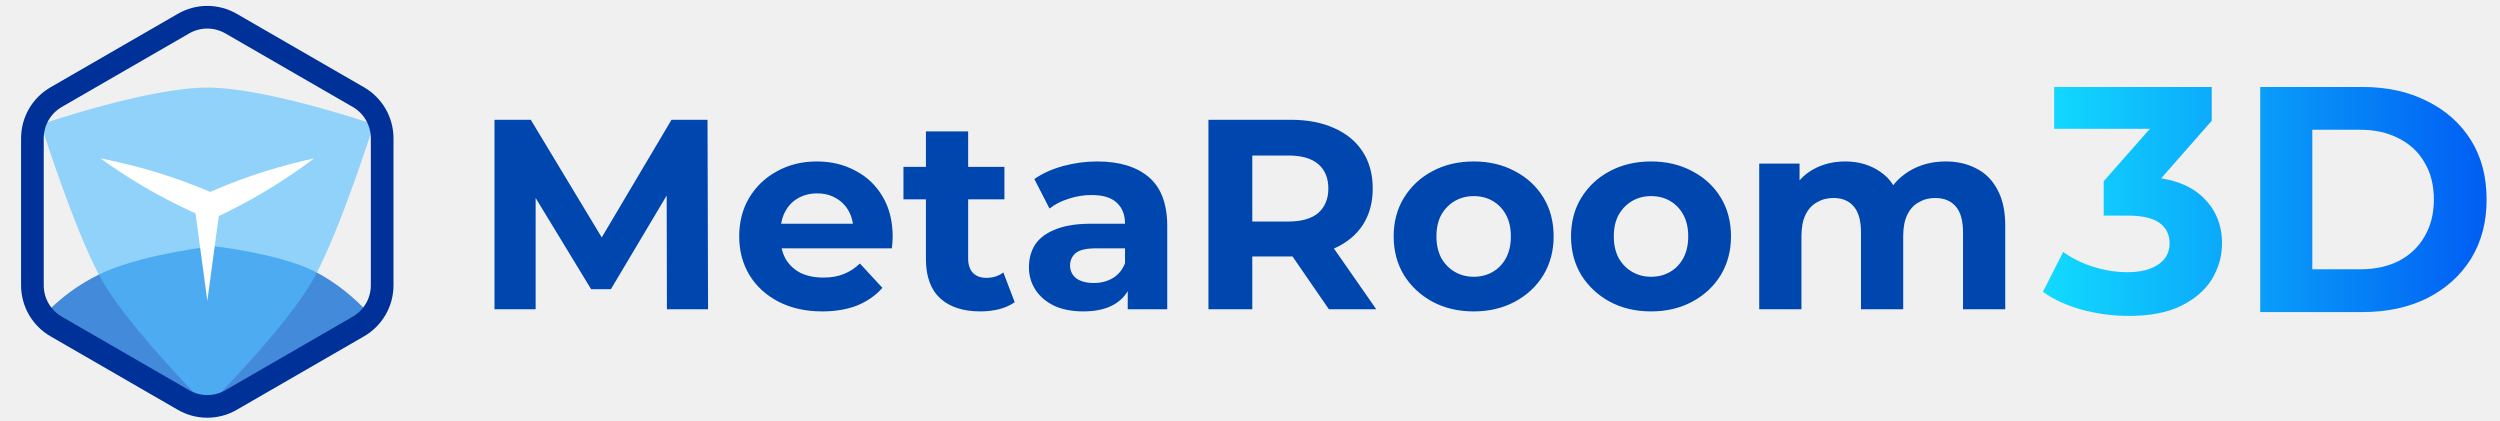
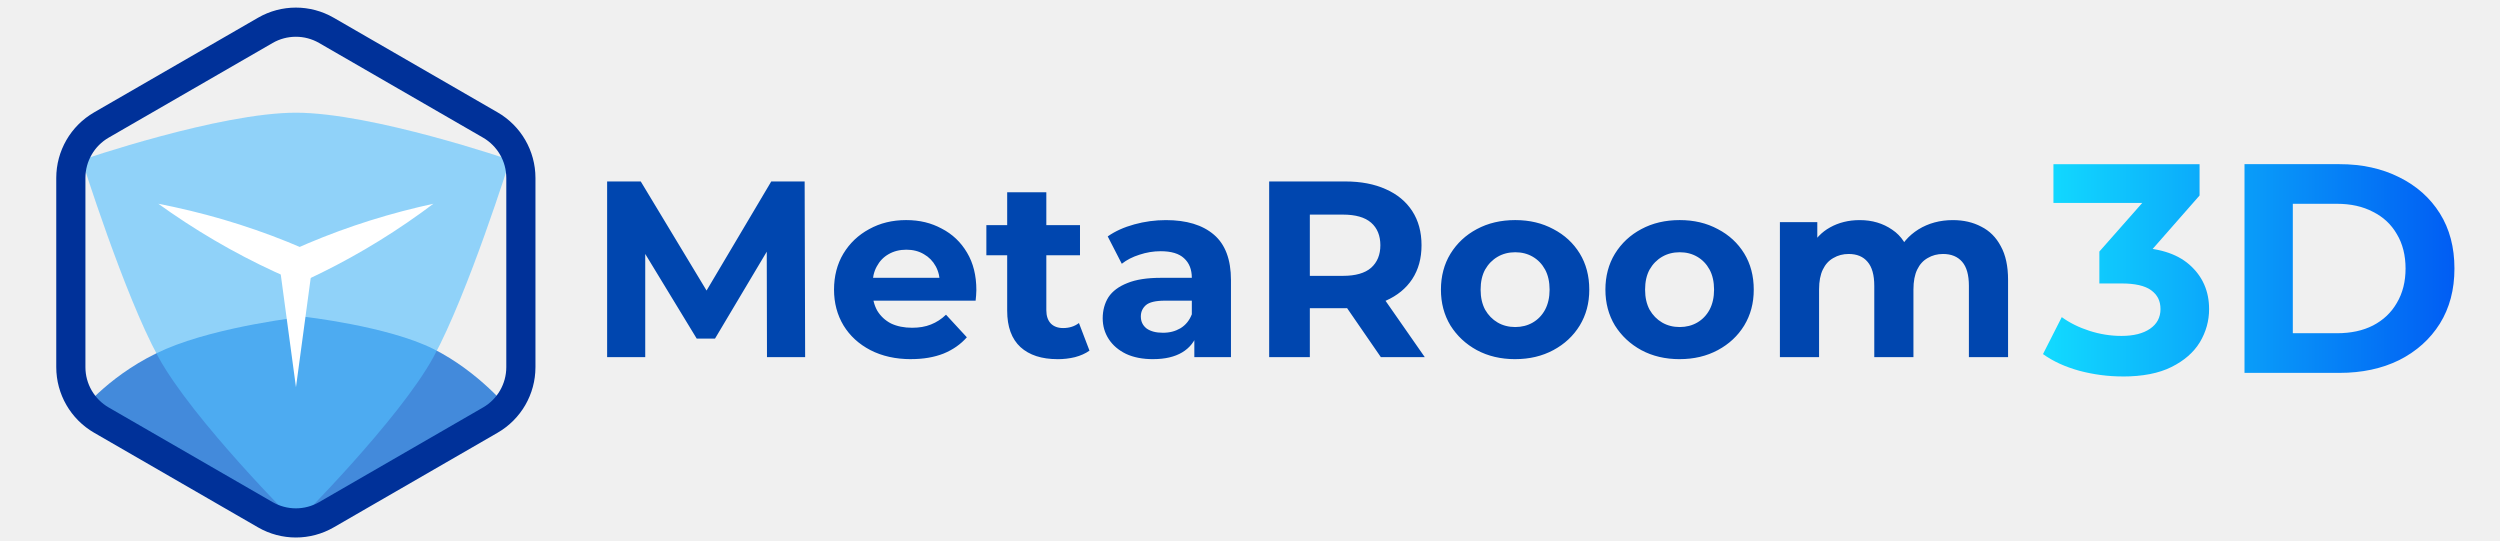
- <svg xmlns="http://www.w3.org/2000/svg" width="1434" height="241" viewBox="0 0 1434 241" fill="none">
-   <path d="M60.966 155.562C84.812 145.342 122.285 141.165 122.285 141.165C122.285 141.165 159.759 145.342 180.198 155.562C200.638 165.782 214.265 182.813 214.265 182.813L122.285 233.903L23.492 182.813C23.492 182.813 37.119 165.782 60.966 155.562Z" fill="#0063D3" fill-opacity="0.72" />
-   <path d="M118.924 50.242C153.006 50.242 214.356 71.315 214.356 71.315C214.356 71.315 195.61 131.024 180.273 159.122C164.958 187.18 119.056 232.969 118.924 233.102C118.831 233.009 72.897 187.192 57.575 159.122C42.238 131.024 23.492 71.315 23.492 71.315C23.492 71.315 84.841 50.242 118.924 50.242Z" fill="#54C0FF" fill-opacity="0.61" />
-   <path d="M105.269 13.535C113.701 8.667 124.09 8.667 132.522 13.535L205.577 55.714C214.009 60.582 219.204 69.579 219.204 79.316V163.672C219.204 173.409 214.009 182.406 205.577 187.274L132.522 229.453C124.09 234.321 113.701 234.321 105.269 229.453L32.214 187.274C23.782 182.406 18.587 173.409 18.587 163.672V79.316C18.587 69.579 23.782 60.582 32.214 55.714L105.269 13.535Z" stroke="#003199" stroke-width="13" />
-   <path d="M57.569 90.835C59.428 92.172 61.296 93.487 63.175 94.779C80.081 106.408 97.774 116.216 116.255 124.201C116.745 124.413 117.235 124.623 117.726 124.832L120.683 126.129L123.697 124.769C141.476 116.522 158.473 106.565 174.687 94.897C176.538 93.565 178.378 92.211 180.208 90.835C180.208 90.835 180.208 90.835 180.208 90.835C177.97 91.32 175.742 91.827 173.525 92.357C154.095 96.996 135.448 103.346 117.584 111.407L123.554 111.344C123.066 111.13 122.576 110.917 122.087 110.705C103.606 102.719 84.338 96.556 64.283 92.215C62.054 91.732 59.816 91.272 57.569 90.835Z" fill="white" />
-   <path d="M126.275 118.089C121.374 118.089 116.473 118.089 111.572 118.089C111.695 118.997 111.817 119.906 111.94 120.814C114.145 137.166 116.351 153.518 118.556 169.87C118.679 170.778 118.801 171.687 118.924 172.595C118.924 172.595 118.924 172.595 118.924 172.595C119.046 171.687 119.169 170.778 119.291 169.87C121.497 153.518 123.702 137.166 125.907 120.814C126.03 119.906 126.152 118.997 126.275 118.089Z" fill="white" />
-   <path d="M283.647 177.38V68.702H304.451L350.717 145.398H339.694L385.183 68.702H405.832L406.143 177.38H382.544L382.389 104.877H386.736L350.406 165.892H339.073L301.967 104.877H307.246V177.38H283.647ZM471.672 178.622C462.15 178.622 453.766 176.759 446.521 173.033C439.379 169.307 433.842 164.236 429.909 157.818C425.976 151.298 424.009 143.897 424.009 135.617C424.009 127.233 425.924 119.833 429.753 113.416C433.686 106.895 439.017 101.823 445.745 98.201C452.472 94.475 460.08 92.612 468.567 92.612C476.744 92.612 484.092 94.371 490.613 97.89C497.237 101.306 502.464 106.274 506.294 112.795C510.123 119.212 512.038 126.923 512.038 135.927C512.038 136.859 511.986 137.946 511.883 139.188C511.779 140.326 511.676 141.413 511.572 142.448H443.726V128.32H498.842L489.526 132.512C489.526 128.165 488.646 124.387 486.887 121.178C485.127 117.97 482.695 115.486 479.59 113.726C476.485 111.863 472.862 110.932 468.722 110.932C464.582 110.932 460.908 111.863 457.699 113.726C454.594 115.486 452.162 118.021 450.402 121.334C448.643 124.542 447.763 128.372 447.763 132.822V136.548C447.763 141.103 448.746 145.139 450.713 148.658C452.783 152.074 455.629 154.713 459.252 156.576C462.978 158.336 467.325 159.216 472.293 159.216C476.744 159.216 480.625 158.543 483.937 157.197C487.353 155.852 490.458 153.833 493.252 151.142L506.138 165.115C502.309 169.462 497.496 172.826 491.7 175.207C485.904 177.484 479.228 178.622 471.672 178.622ZM562.319 178.622C552.486 178.622 544.827 176.138 539.341 171.17C533.855 166.099 531.113 158.595 531.113 148.658V75.378H555.332V148.348C555.332 151.867 556.264 154.61 558.127 156.576C559.99 158.439 562.526 159.371 565.734 159.371C569.564 159.371 572.824 158.336 575.515 156.266L582.036 173.344C579.552 175.103 576.55 176.449 573.031 177.38C569.616 178.208 566.045 178.622 562.319 178.622ZM518.226 114.347V95.717H576.136V114.347H518.226ZM646.866 177.38V161.079L645.313 157.508V128.32C645.313 123.145 643.709 119.108 640.5 116.21C637.395 113.312 632.582 111.863 626.061 111.863C621.611 111.863 617.212 112.588 612.865 114.037C608.621 115.382 604.999 117.245 601.997 119.626L593.303 102.703C597.857 99.495 603.343 97.01 609.76 95.251C616.177 93.491 622.698 92.612 629.322 92.612C642.053 92.612 651.937 95.613 658.975 101.616C666.014 107.619 669.533 116.986 669.533 129.717V177.38H646.866ZM621.404 178.622C614.883 178.622 609.294 177.536 604.636 175.362C599.979 173.085 596.408 170.032 593.924 166.202C591.44 162.372 590.198 158.077 590.198 153.316C590.198 148.348 591.388 144.001 593.769 140.275C596.253 136.548 600.134 133.65 605.413 131.58C610.691 129.407 617.574 128.32 626.061 128.32H648.263V142.448H628.701C623.008 142.448 619.075 143.38 616.901 145.243C614.831 147.106 613.796 149.435 613.796 152.229C613.796 155.334 614.987 157.818 617.367 159.681C619.851 161.441 623.215 162.321 627.459 162.321C631.495 162.321 635.118 161.389 638.327 159.526C641.535 157.56 643.864 154.713 645.313 150.987L649.039 162.165C647.28 167.548 644.071 171.636 639.413 174.431C634.756 177.225 628.753 178.622 621.404 178.622ZM693.16 177.38V68.702H740.202C749.932 68.702 758.315 70.307 765.354 73.515C772.392 76.62 777.826 81.123 781.655 87.022C785.485 92.922 787.4 99.96 787.4 108.137C787.4 116.21 785.485 123.197 781.655 129.096C777.826 134.892 772.392 139.343 765.354 142.448C758.315 145.553 749.932 147.106 740.202 147.106H707.133L718.312 136.083V177.38H693.16ZM762.249 177.38L735.079 137.946H761.938L789.418 177.38H762.249ZM718.312 138.877L707.133 127.078H738.805C746.568 127.078 752.364 125.422 756.194 122.11C760.023 118.694 761.938 114.037 761.938 108.137C761.938 102.134 760.023 97.476 756.194 94.164C752.364 90.852 746.568 89.196 738.805 89.196H707.133L718.312 77.241V138.877ZM845.364 178.622C836.463 178.622 828.545 176.759 821.61 173.033C814.779 169.307 809.345 164.236 805.309 157.818C801.375 151.298 799.409 143.897 799.409 135.617C799.409 127.233 801.375 119.833 805.309 113.416C809.345 106.895 814.779 101.823 821.61 98.201C828.545 94.475 836.463 92.612 845.364 92.612C854.162 92.612 862.028 94.475 868.963 98.201C875.898 101.823 881.331 106.843 885.265 113.26C889.198 119.678 891.164 127.13 891.164 135.617C891.164 143.897 889.198 151.298 885.265 157.818C881.331 164.236 875.898 169.307 868.963 173.033C862.028 176.759 854.162 178.622 845.364 178.622ZM845.364 158.75C849.401 158.75 853.023 157.818 856.232 155.955C859.441 154.092 861.976 151.453 863.839 148.037C865.703 144.518 866.634 140.378 866.634 135.617C866.634 130.752 865.703 126.612 863.839 123.197C861.976 119.781 859.441 117.142 856.232 115.279C853.023 113.416 849.401 112.484 845.364 112.484C841.328 112.484 837.705 113.416 834.496 115.279C831.288 117.142 828.7 119.781 826.734 123.197C824.871 126.612 823.939 130.752 823.939 135.617C823.939 140.378 824.871 144.518 826.734 148.037C828.7 151.453 831.288 154.092 834.496 155.955C837.705 157.818 841.328 158.75 845.364 158.75ZM947.098 178.622C938.197 178.622 930.279 176.759 923.344 173.033C916.513 169.307 911.079 164.236 907.043 157.818C903.109 151.298 901.143 143.897 901.143 135.617C901.143 127.233 903.109 119.833 907.043 113.416C911.079 106.895 916.513 101.823 923.344 98.201C930.279 94.475 938.197 92.612 947.098 92.612C955.896 92.612 963.762 94.475 970.697 98.201C977.632 101.823 983.065 106.843 986.999 113.26C990.932 119.678 992.898 127.13 992.898 135.617C992.898 143.897 990.932 151.298 986.999 157.818C983.065 164.236 977.632 169.307 970.697 173.033C963.762 176.759 955.896 178.622 947.098 178.622ZM947.098 158.75C951.135 158.75 954.757 157.818 957.966 155.955C961.175 154.092 963.71 151.453 965.573 148.037C967.437 144.518 968.368 140.378 968.368 135.617C968.368 130.752 967.437 126.612 965.573 123.197C963.71 119.781 961.175 117.142 957.966 115.279C954.757 113.416 951.135 112.484 947.098 112.484C943.062 112.484 939.439 113.416 936.23 115.279C933.022 117.142 930.434 119.781 928.468 123.197C926.605 126.612 925.673 130.752 925.673 135.617C925.673 140.378 926.605 144.518 928.468 148.037C930.434 151.453 933.022 154.092 936.23 155.955C939.439 157.818 943.062 158.75 947.098 158.75ZM1116.06 92.612C1122.68 92.612 1128.53 93.957 1133.6 96.648C1138.78 99.236 1142.81 103.272 1145.71 108.758C1148.71 114.14 1150.21 121.075 1150.21 129.562V177.38H1125.99V133.288C1125.99 126.56 1124.6 121.592 1121.8 118.384C1119.01 115.175 1115.07 113.571 1110 113.571C1106.48 113.571 1103.33 114.399 1100.53 116.055C1097.74 117.607 1095.56 119.988 1094.01 123.197C1092.46 126.405 1091.68 130.494 1091.68 135.462V177.38H1067.46V133.288C1067.46 126.56 1066.07 121.592 1063.27 118.384C1060.58 115.175 1056.7 113.571 1051.63 113.571C1048.11 113.571 1044.95 114.399 1042.16 116.055C1039.36 117.607 1037.19 119.988 1035.64 123.197C1034.08 126.405 1033.31 130.494 1033.31 135.462V177.38H1009.09V93.854H1032.22V116.676L1027.87 110C1030.77 104.307 1034.86 100.012 1040.14 97.114C1045.52 94.112 1051.63 92.612 1058.46 92.612C1066.12 92.612 1072.79 94.578 1078.49 98.511C1084.28 102.341 1088.11 108.24 1089.97 116.21L1081.44 113.881C1084.23 107.361 1088.68 102.186 1094.79 98.356C1101 94.526 1108.09 92.612 1116.06 92.612Z" fill="#0046AF" />
-   <path d="M1221.06 181.213C1212.09 181.213 1203.17 180.045 1194.32 177.709C1185.46 175.25 1177.96 171.807 1171.82 167.38L1183.44 144.508C1188.35 148.074 1194.07 150.903 1200.59 152.993C1207.11 155.083 1213.68 156.129 1220.33 156.129C1227.83 156.129 1233.73 154.653 1238.03 151.702C1242.34 148.751 1244.49 144.693 1244.49 139.528C1244.49 134.61 1242.58 130.736 1238.77 127.908C1234.96 125.08 1228.81 123.666 1220.33 123.666H1206.68V103.93L1242.64 63.167L1245.96 73.865H1178.27V49.887H1268.65V69.254L1232.87 110.017L1217.74 101.348H1226.41C1242.27 101.348 1254.26 104.914 1262.38 112.046C1270.49 119.178 1274.55 128.339 1274.55 139.528C1274.55 146.783 1272.65 153.608 1268.83 160.002C1265.02 166.273 1259.18 171.376 1251.31 175.311C1243.44 179.246 1233.36 181.213 1221.06 181.213ZM1296.46 179V49.887H1355.12C1369.14 49.887 1381.49 52.592 1392.19 58.003C1402.89 63.29 1411.25 70.73 1417.28 80.321C1423.3 89.912 1426.31 101.286 1426.31 114.444C1426.31 127.478 1423.3 138.852 1417.28 148.566C1411.25 158.158 1402.89 165.658 1392.19 171.069C1381.49 176.356 1369.14 179 1355.12 179H1296.46ZM1326.34 154.469H1353.64C1362.25 154.469 1369.69 152.87 1375.96 149.673C1382.35 146.353 1387.27 141.68 1390.72 135.655C1394.28 129.63 1396.07 122.559 1396.07 114.444C1396.07 106.205 1394.28 99.135 1390.72 93.232C1387.27 87.207 1382.35 82.596 1375.96 79.399C1369.69 76.079 1362.25 74.419 1353.64 74.419H1326.34V154.469Z" fill="url(#paint0_linear_260_98)" />
+ <svg xmlns="http://www.w3.org/2000/svg" id="Layer_1" version="1.1" viewBox="0 0 1114.47 241">
  <defs>
-     <linearGradient id="paint0_linear_260_98" x1="1434" y1="113" x2="1172" y2="113" gradientUnits="userSpaceOnUse">
-       <stop stop-color="#0059F3" />
-       <stop offset="1" stop-color="#12DBFF" />
+     <style>
+       .st0 {
+         fill: #0046af;
+       }
+ 
+       .st1 {
+         fill: #fff;
+       }
+ 
+       .st2 {
+         fill: none;
+         stroke: #003199;
+         stroke-width: 13px;
+       }
+ 
+       .st3 {
+         fill: #0063d3;
+         fill-opacity: .72;
+       }
+ 
+       .st4 {
+         fill: #54c0ff;
+         fill-opacity: .61;
+       }
+ 
+       .st5 {
+         fill: url(#linear-gradient);
+       }
+     </style>
+     <linearGradient id="linear-gradient" x1="1099.69" y1="121.5" x2="910.87" y2="121.5" gradientTransform="translate(0 242) scale(1 -1)" gradientUnits="userSpaceOnUse">
+       <stop offset="0" stop-color="#0059f3" />
+       <stop offset="1" stop-color="#12dbff" />
    </linearGradient>
  </defs>
+   <path class="st3" d="M73.97,155.56c23.85-10.22,61.32-14.4,61.32-14.4,0,0,37.47,4.18,57.91,14.4,20.44,10.22,34.07,27.25,34.07,27.25l-91.98,51.09-98.79-51.09s13.63-17.03,37.47-27.25Z" />
+   <path class="st4" d="M131.92,50.24c34.08,0,95.43,21.07,95.43,21.07,0,0-18.75,59.71-34.08,87.81-15.32,28.06-61.22,73.85-61.35,73.98-.09-.09-46.03-45.91-61.35-73.98-15.34-28.1-34.08-87.81-34.08-87.81,0,0,61.35-21.07,95.43-21.07Z" />
+   <path class="st2" d="M118.27,13.54c8.43-4.87,18.82-4.87,27.25,0l73.05,42.18c8.43,4.87,13.63,13.86,13.63,23.6v84.36c0,9.74-5.19,18.73-13.63,23.6l-73.05,42.18c-8.43,4.87-18.82,4.87-27.25,0l-73.06-42.18c-8.43-4.87-13.63-13.87-13.63-23.6v-84.36c0-9.74,5.19-18.73,13.63-23.6L118.27,13.54Z" />
+   <path class="st1" d="M70.57,90.83c1.86,1.34,3.73,2.65,5.61,3.94,16.91,11.63,34.6,21.44,53.08,29.42.49.21.98.42,1.47.63l2.96,1.3,3.01-1.36c17.78-8.25,34.78-18.2,50.99-29.87,1.85-1.33,3.69-2.69,5.52-4.06h0c-2.24.49-4.47.99-6.68,1.52-19.43,4.64-38.08,10.99-55.94,19.05l5.97-.06c-.49-.21-.98-.43-1.47-.64-18.48-7.99-37.75-14.15-57.8-18.49-2.23-.48-4.47-.94-6.71-1.38Z" />
+   <path class="st1" d="M139.28,118.09h-14.7c.12.91.25,1.82.37,2.73,2.2,16.35,4.41,32.7,6.62,49.06.12.91.25,1.82.37,2.73h0c.12-.91.24-1.82.37-2.73,2.21-16.35,4.41-32.7,6.62-49.06.12-.91.25-1.82.37-2.73Z" />
+   <path class="st0" d="M270.65,159.21v-78.32h14.99l33.34,55.27h-7.94l32.78-55.27h14.88l.22,78.32h-17.01l-.11-52.25h3.13l-26.18,43.97h-8.17l-26.74-43.97h3.8v52.25h-17.01ZM406.15,160.11c-6.86,0-12.9-1.34-18.13-4.03-5.15-2.69-9.14-6.34-11.97-10.97-2.83-4.7-4.25-10.03-4.25-16s1.38-11.38,4.14-16c2.83-4.7,6.68-8.35,11.53-10.97,4.85-2.69,10.33-4.03,16.45-4.03s11.19,1.27,15.89,3.8c4.77,2.46,8.54,6.04,11.3,10.74,2.76,4.62,4.14,10.18,4.14,16.67,0,.67-.04,1.46-.11,2.35-.07.82-.15,1.6-.22,2.35h-48.9v-10.18h39.72l-6.71,3.02c0-3.13-.63-5.86-1.9-8.17-1.27-2.31-3.02-4.1-5.26-5.37-2.24-1.34-4.85-2.01-7.83-2.01s-5.63.67-7.94,2.01c-2.24,1.27-3.99,3.1-5.26,5.48-1.27,2.31-1.9,5.07-1.9,8.28v2.69c0,3.28.71,6.19,2.13,8.73,1.49,2.46,3.54,4.36,6.15,5.71,2.69,1.27,5.82,1.9,9.4,1.9,3.21,0,6-.49,8.39-1.46,2.46-.97,4.7-2.42,6.71-4.36l9.29,10.07c-2.76,3.13-6.23,5.56-10.41,7.27-4.18,1.64-8.99,2.46-14.43,2.46ZM471.48,160.11c-7.09,0-12.61-1.79-16.56-5.37-3.95-3.65-5.93-9.06-5.93-16.22v-52.81h17.45v52.59c0,2.54.67,4.51,2.01,5.93,1.34,1.34,3.17,2.01,5.48,2.01,2.76,0,5.11-.75,7.05-2.24l4.7,12.31c-1.79,1.27-3.95,2.24-6.49,2.91-2.46.6-5.03.9-7.72.9ZM439.71,113.79v-13.43h41.74v13.43h-41.74ZM532.42,159.21v-11.75l-1.12-2.57v-21.04c0-3.73-1.16-6.64-3.47-8.73-2.24-2.09-5.71-3.13-10.41-3.13-3.21,0-6.38.52-9.51,1.57-3.06.97-5.67,2.31-7.83,4.03l-6.27-12.2c3.28-2.31,7.24-4.1,11.86-5.37,4.62-1.27,9.32-1.9,14.1-1.9,9.18,0,16.3,2.16,21.37,6.49,5.07,4.33,7.61,11.08,7.61,20.25v34.35h-16.34ZM514.06,160.11c-4.7,0-8.73-.78-12.08-2.35-3.36-1.64-5.93-3.84-7.72-6.6s-2.69-5.86-2.69-9.29.86-6.71,2.57-9.4c1.79-2.69,4.59-4.77,8.39-6.27,3.8-1.57,8.76-2.35,14.88-2.35h16v10.18h-14.1c-4.1,0-6.94.67-8.5,2.01-1.49,1.34-2.24,3.02-2.24,5.03,0,2.24.86,4.03,2.57,5.37,1.79,1.27,4.21,1.9,7.27,1.9s5.52-.67,7.83-2.01c2.31-1.42,3.99-3.47,5.03-6.15l2.69,8.06c-1.27,3.88-3.58,6.83-6.94,8.84-3.36,2.01-7.68,3.02-12.98,3.02ZM565.78,159.21v-78.32h33.9c7.01,0,13.05,1.16,18.13,3.47,5.07,2.24,8.99,5.48,11.75,9.73,2.76,4.25,4.14,9.32,4.14,15.22s-1.38,10.85-4.14,15.1c-2.76,4.18-6.68,7.38-11.75,9.62-5.07,2.24-11.11,3.36-18.13,3.36h-23.83l8.06-7.94v29.76h-18.13ZM615.57,159.21l-19.58-28.42h19.36l19.8,28.42h-19.58ZM583.91,131.47l-8.06-8.5h22.83c5.59,0,9.77-1.19,12.53-3.58,2.76-2.46,4.14-5.82,4.14-10.07s-1.38-7.68-4.14-10.07c-2.76-2.39-6.94-3.58-12.53-3.58h-22.83l8.06-8.62v44.42ZM675.47,160.11c-6.41,0-12.12-1.34-17.12-4.03-4.92-2.69-8.84-6.34-11.75-10.97-2.84-4.7-4.25-10.03-4.25-16s1.42-11.38,4.25-16c2.91-4.7,6.82-8.35,11.75-10.97,5-2.69,10.7-4.03,17.12-4.03s12.01,1.34,17.01,4.03c5,2.61,8.91,6.23,11.75,10.85,2.83,4.63,4.25,10,4.25,16.11s-1.42,11.3-4.25,16c-2.84,4.63-6.75,8.28-11.75,10.97s-10.67,4.03-17.01,4.03ZM675.47,145.79c2.91,0,5.52-.67,7.83-2.01,2.31-1.34,4.14-3.24,5.48-5.71,1.34-2.54,2.01-5.52,2.01-8.95s-.67-6.49-2.01-8.95c-1.34-2.46-3.17-4.36-5.48-5.71s-4.92-2.01-7.83-2.01-5.52.67-7.83,2.01c-2.31,1.34-4.18,3.24-5.59,5.71-1.34,2.46-2.01,5.44-2.01,8.95s.67,6.41,2.01,8.95c1.42,2.46,3.28,4.36,5.59,5.71,2.31,1.34,4.92,2.01,7.83,2.01ZM748.79,160.11c-6.41,0-12.12-1.34-17.12-4.03-4.92-2.69-8.84-6.34-11.75-10.97-2.84-4.7-4.25-10.03-4.25-16s1.42-11.38,4.25-16c2.91-4.7,6.82-8.35,11.75-10.97,5-2.69,10.7-4.03,17.12-4.03s12.01,1.34,17.01,4.03c5,2.61,8.91,6.23,11.75,10.85,2.83,4.63,4.25,10,4.25,16.11s-1.42,11.3-4.25,16c-2.84,4.63-6.75,8.28-11.75,10.97s-10.67,4.03-17.01,4.03ZM748.79,145.79c2.91,0,5.52-.67,7.83-2.01,2.31-1.34,4.14-3.24,5.48-5.71,1.34-2.54,2.01-5.52,2.01-8.95s-.67-6.49-2.01-8.95c-1.34-2.46-3.17-4.36-5.48-5.71s-4.92-2.01-7.83-2.01-5.52.67-7.83,2.01c-2.31,1.34-4.18,3.24-5.59,5.71-1.34,2.46-2.01,5.44-2.01,8.95s.67,6.41,2.01,8.95c1.42,2.46,3.28,4.36,5.59,5.71,2.31,1.34,4.92,2.01,7.83,2.01ZM870.56,98.12c4.77,0,8.99.97,12.64,2.91,3.73,1.86,6.64,4.77,8.73,8.73,2.16,3.88,3.24,8.88,3.24,14.99v34.46h-17.46v-31.78c0-4.85-1-8.43-3.02-10.74-2.01-2.31-4.85-3.47-8.5-3.47-2.54,0-4.81.6-6.82,1.79-2.01,1.12-3.58,2.83-4.7,5.15-1.12,2.31-1.68,5.26-1.68,8.84v30.21h-17.46v-31.78c0-4.85-1-8.43-3.02-10.74-1.94-2.31-4.73-3.47-8.39-3.47-2.54,0-4.81.6-6.82,1.79-2.02,1.12-3.58,2.83-4.7,5.15-1.12,2.31-1.68,5.26-1.68,8.84v30.21h-17.46v-60.2h16.67v16.45l-3.13-4.81c2.09-4.1,5.04-7.2,8.84-9.29,3.88-2.16,8.28-3.24,13.2-3.24,5.52,0,10.33,1.42,14.44,4.25,4.17,2.76,6.93,7.01,8.27,12.76l-6.15-1.68c2.01-4.7,5.22-8.43,9.62-11.19,4.48-2.76,9.59-4.14,15.33-4.14Z" />
+   <path class="st5" d="M946.23,167.82c-6.46,0-12.89-.84-19.27-2.53-6.39-1.77-11.79-4.25-16.22-7.44l8.37-16.48c3.54,2.57,7.66,4.61,12.36,6.12,4.7,1.51,9.43,2.26,14.23,2.26,5.41,0,9.66-1.06,12.76-3.19,3.11-2.13,4.66-5.05,4.66-8.77s-1.38-6.34-4.12-8.37c-2.75-2.04-7.18-3.06-13.29-3.06h-9.84v-14.22l25.92-29.38,2.39,7.71h-48.78v-17.28h65.14v13.96l-25.79,29.38-10.9-6.25h6.25c11.43,0,20.07,2.57,25.92,7.71,5.84,5.14,8.77,11.74,8.77,19.81,0,5.23-1.37,10.15-4.12,14.76-2.75,4.52-6.95,8.2-12.63,11.03-5.67,2.84-12.94,4.25-21.8,4.25ZM1000.57,166.23v-93.05h42.28c10.1,0,19,1.95,26.72,5.85,7.71,3.81,13.74,9.17,18.08,16.08,4.34,6.91,6.51,15.11,6.51,24.59s-2.17,17.59-6.51,24.59c-4.35,6.91-10.37,12.32-18.08,16.22-7.71,3.81-16.61,5.72-26.72,5.72h-42.28ZM1022.11,148.55h19.67c6.21,0,11.57-1.15,16.09-3.46,4.61-2.39,8.15-5.76,10.64-10.1,2.57-4.34,3.86-9.44,3.86-15.29s-1.29-11.03-3.86-15.29c-2.49-4.34-6.03-7.67-10.64-9.97-4.52-2.39-9.88-3.59-16.09-3.59h-19.67v57.69Z" />
</svg>
